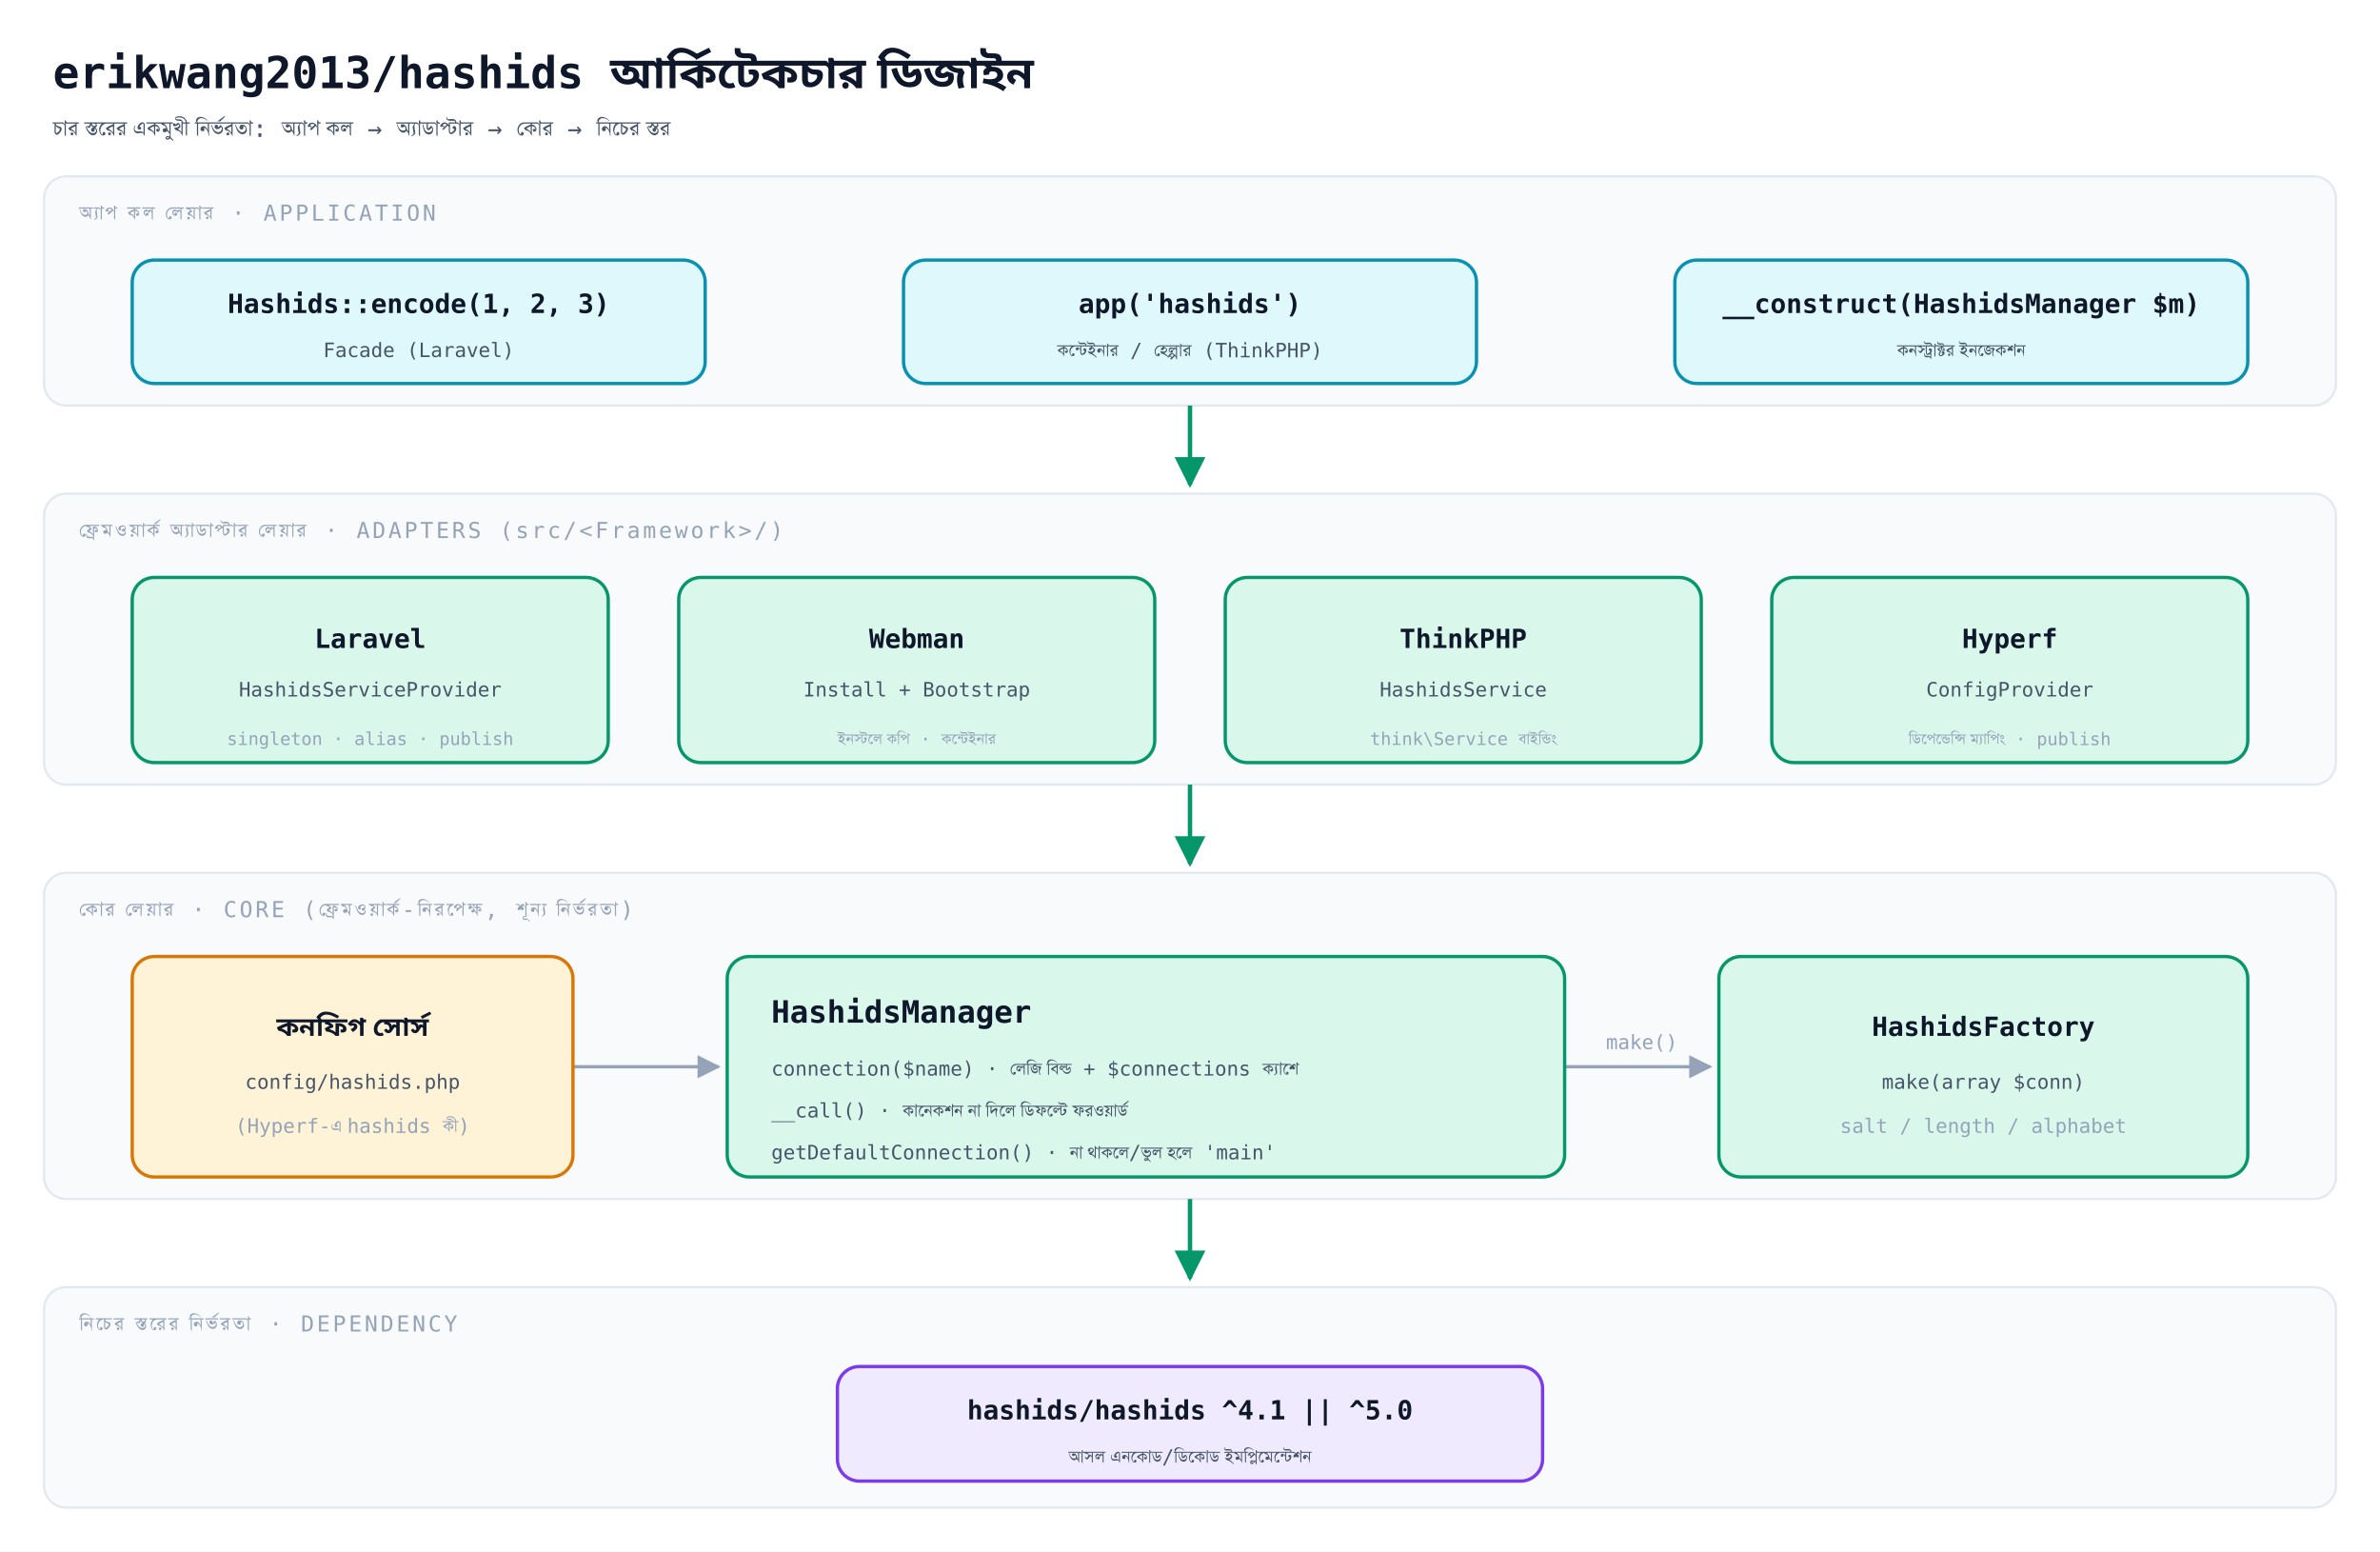
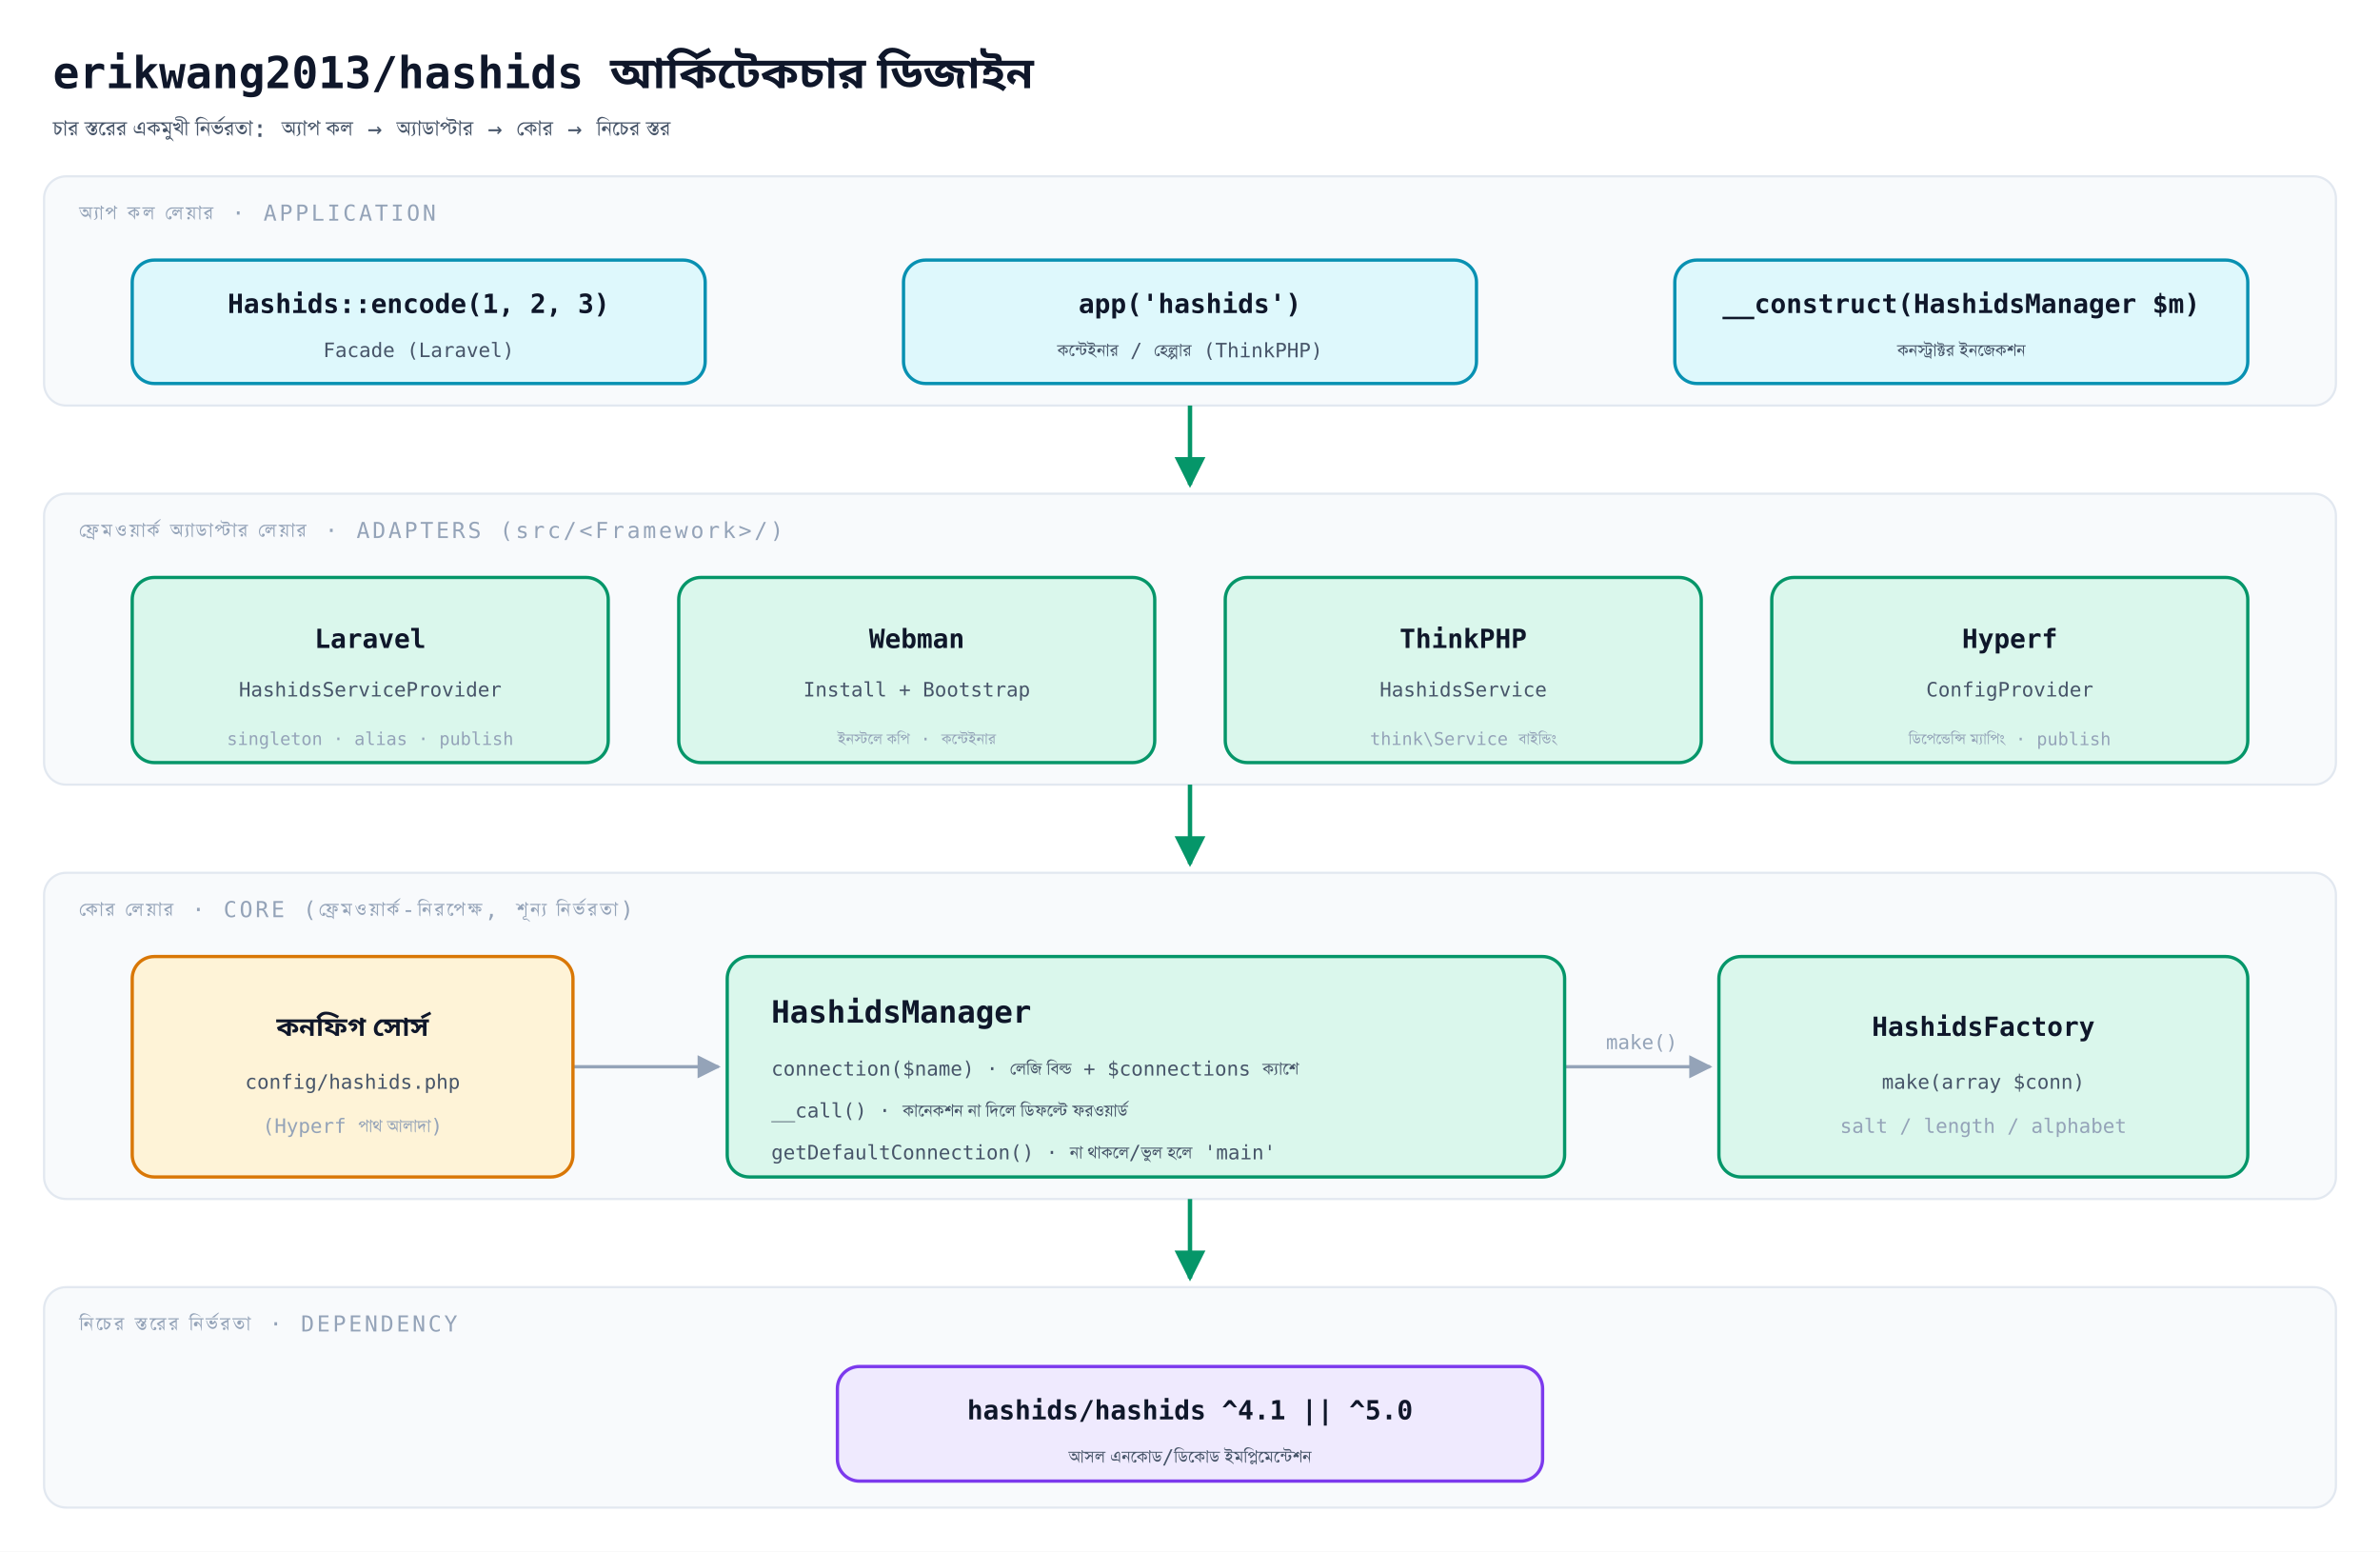
<svg xmlns="http://www.w3.org/2000/svg" viewBox="0 0 1080 704" role="img" aria-labelledby="archTitle archDesc">
  <defs>
    <style>
      text { font-family: ui-monospace, SFMono-Regular, Menlo, Consolas, "DejaVu Sans Mono", "PingFang SC", "Microsoft YaHei", monospace; }
      .bg          { fill: #ffffff; }
      .lane        { fill: #f8fafc; stroke: #e2e8f0; stroke-width: 1; }
      .lane-title  { fill: #94a3b8; font-size: 10px; letter-spacing: 1.2px; }
      .c-mask      { fill: #ffffff; }
      .c-frontend  { fill: rgba(34,211,238,.15);  stroke: #0891b2; stroke-width: 1.5; }
      .c-backend   { fill: rgba(52,211,153,.18);  stroke: #059669; stroke-width: 1.5; }
      .c-cloud     { fill: rgba(251,191,36,.18);  stroke: #d97706; stroke-width: 1.5; }
      .c-database  { fill: rgba(167,139,250,.18); stroke: #7c3aed; stroke-width: 1.5; }
      .t-primary   { fill: #0f172a; font-weight: 600; }
      .t-muted     { fill: #475569; }
      .t-dim       { fill: #94a3b8; }
      .a-default   { stroke: #94a3b8; fill: none; }
      .a-emphasis  { stroke: #059669; fill: none; }
      .a-head-default  { fill: #94a3b8; }
      .a-head-emphasis { fill: #059669; }

      @media (prefers-color-scheme: dark) {
        .bg          { fill: #0b1220; }
        .lane        { fill: #0f172a; stroke: #1e293b; }
        .lane-title  { fill: #64748b; }
        .c-mask      { fill: #0f172a; }
        .c-frontend  { fill: rgba(8,51,68,.40);   stroke: #22d3ee; }
        .c-backend   { fill: rgba(6,78,59,.40);   stroke: #34d399; }
        .c-cloud     { fill: rgba(120,53,15,.35); stroke: #fbbf24; }
        .c-database  { fill: rgba(76,29,149,.40); stroke: #a78bfa; }
        .t-primary   { fill: #f8fafc; }
        .t-muted     { fill: #94a3b8; }
        .t-dim       { fill: #64748b; }
        .a-default   { stroke: #64748b; }
        .a-emphasis  { stroke: #34d399; }
        .a-head-default  { fill: #64748b; }
        .a-head-emphasis { fill: #34d399; }
      }
    </style>
    <marker id="ah" viewBox="0 0 10 10" refX="9" refY="5" markerWidth="7" markerHeight="7" orient="auto">
      <path d="M0 0 L10 5 L0 10 z" class="a-head-default" />
    </marker>
    <marker id="ah-e" viewBox="0 0 10 10" refX="9" refY="5" markerWidth="7" markerHeight="7" orient="auto">
      <path d="M0 0 L10 5 L0 10 z" class="a-head-emphasis" />
    </marker>
  </defs>
  <rect class="bg" x="0" y="0" width="1080" height="704" />
  <text x="24" y="40" class="t-primary" font-size="20">erikwang2013/hashids আর্কিটেকচার ডিজাইন</text>
  <text x="24" y="62" class="t-muted" font-size="11">চার স্তরের একমুখী নির্ভরতা: অ্যাপ কল → অ্যাডাপ্টার → কোর → নিচের স্তর</text>
  <rect class="lane" x="20" y="80" width="1040" height="104" rx="10" />
  <rect class="lane" x="20" y="224" width="1040" height="132" rx="10" />
  <rect class="lane" x="20" y="396" width="1040" height="148" rx="10" />
  <rect class="lane" x="20" y="584" width="1040" height="100" rx="10" />
  <text class="lane-title" x="36" y="100">অ্যাপ কল লেয়ার · APPLICATION</text>
  <text class="lane-title" x="36" y="244">ফ্রেমওয়ার্ক অ্যাডাপ্টার লেয়ার · ADAPTERS (src/&lt;Framework&gt;/)</text>
  <text class="lane-title" x="36" y="416">কোর লেয়ার · CORE (ফ্রেমওয়ার্ক-নিরপেক্ষ, শূন্য নির্ভরতা)</text>
  <text class="lane-title" x="36" y="604">নিচের স্তরের নির্ভরতা · DEPENDENCY</text>
  <line class="a-emphasis" x1="540" y1="184" x2="540" y2="220" stroke-width="2" marker-end="url(#ah-e)" />
  <line class="a-emphasis" x1="540" y1="356" x2="540" y2="392" stroke-width="2" marker-end="url(#ah-e)" />
  <line class="a-emphasis" x1="540" y1="544" x2="540" y2="580" stroke-width="2" marker-end="url(#ah-e)" />
  <line class="a-default" x1="260" y1="484" x2="326" y2="484" stroke-width="1.5" marker-end="url(#ah)" />
  <line class="a-default" x1="710" y1="484" x2="776" y2="484" stroke-width="1.5" marker-end="url(#ah)" />
  <text class="t-dim" x="745" y="476" font-size="9" text-anchor="middle">make()</text>
  <rect class="c-mask" x="60" y="118" width="260" height="56" rx="10" />
  <rect class="c-frontend" x="60" y="118" width="260" height="56" rx="10" />
  <text class="t-primary" x="190" y="142" font-size="12" text-anchor="middle">Hashids::encode(1, 2, 3)</text>
  <text class="t-muted" x="190" y="162" font-size="9" text-anchor="middle">Facade (Laravel)</text>
  <rect class="c-mask" x="410" y="118" width="260" height="56" rx="10" />
  <rect class="c-frontend" x="410" y="118" width="260" height="56" rx="10" />
  <text class="t-primary" x="540" y="142" font-size="12" text-anchor="middle">app('hashids')</text>
  <text class="t-muted" x="540" y="162" font-size="9" text-anchor="middle">কন্টেইনার / হেল্পার (ThinkPHP)</text>
  <rect class="c-mask" x="760" y="118" width="260" height="56" rx="10" />
  <rect class="c-frontend" x="760" y="118" width="260" height="56" rx="10" />
  <text class="t-primary" x="890" y="142" font-size="12" text-anchor="middle">__construct(HashidsManager $m)</text>
  <text class="t-muted" x="890" y="162" font-size="9" text-anchor="middle">কনস্ট্রাক্টর ইনজেকশন</text>
  <rect class="c-mask" x="60" y="262" width="216" height="84" rx="10" />
  <rect class="c-backend" x="60" y="262" width="216" height="84" rx="10" />
  <text class="t-primary" x="168" y="294" font-size="12" text-anchor="middle">Laravel</text>
  <text class="t-muted" x="168" y="316" font-size="9" text-anchor="middle">HashidsServiceProvider</text>
  <text class="t-dim" x="168" y="338" font-size="8" text-anchor="middle">singleton · alias · publish</text>
  <rect class="c-mask" x="308" y="262" width="216" height="84" rx="10" />
  <rect class="c-backend" x="308" y="262" width="216" height="84" rx="10" />
  <text class="t-primary" x="416" y="294" font-size="12" text-anchor="middle">Webman</text>
  <text class="t-muted" x="416" y="316" font-size="9" text-anchor="middle">Install + Bootstrap</text>
  <text class="t-dim" x="416" y="338" font-size="8" text-anchor="middle">ইনস্টলে কপি · কন্টেইনার</text>
  <rect class="c-mask" x="556" y="262" width="216" height="84" rx="10" />
  <rect class="c-backend" x="556" y="262" width="216" height="84" rx="10" />
  <text class="t-primary" x="664" y="294" font-size="12" text-anchor="middle">ThinkPHP</text>
  <text class="t-muted" x="664" y="316" font-size="9" text-anchor="middle">HashidsService</text>
  <text class="t-dim" x="664" y="338" font-size="8" text-anchor="middle">think\Service বাইন্ডিং</text>
  <rect class="c-mask" x="804" y="262" width="216" height="84" rx="10" />
  <rect class="c-backend" x="804" y="262" width="216" height="84" rx="10" />
  <text class="t-primary" x="912" y="294" font-size="12" text-anchor="middle">Hyperf</text>
  <text class="t-muted" x="912" y="316" font-size="9" text-anchor="middle">ConfigProvider</text>
  <text class="t-dim" x="912" y="338" font-size="8" text-anchor="middle">ডিপেন্ডেন্সি ম্যাপিং · publish</text>
  <rect class="c-mask" x="60" y="434" width="200" height="100" rx="10" />
  <rect class="c-cloud" x="60" y="434" width="200" height="100" rx="10" />
  <text class="t-primary" x="160" y="470" font-size="12" text-anchor="middle">কনফিগ সোর্স</text>
  <text class="t-muted" x="160" y="494" font-size="9" text-anchor="middle">config/hashids.php</text>
-   <text class="t-dim" x="160" y="514" font-size="9" text-anchor="middle">(Hyperf-এ hashids কী)</text>
+   <text class="t-dim" x="160" y="514" font-size="9" text-anchor="middle">(Hyperf পাথ আলাদা)</text>
  <rect class="c-mask" x="330" y="434" width="380" height="100" rx="10" />
  <rect class="c-backend" x="330" y="434" width="380" height="100" rx="10" />
  <text class="t-primary" x="350" y="464" font-size="14">HashidsManager</text>
  <text class="t-muted" x="350" y="488" font-size="9">connection($name) · লেজি বিল্ড + $connections ক্যাশে</text>
  <text class="t-muted" x="350" y="507" font-size="9">__call() · কানেকশন না দিলে ডিফল্টে ফরওয়ার্ড</text>
  <text class="t-muted" x="350" y="526" font-size="9">getDefaultConnection() · না থাকলে/ভুল হলে 'main'</text>
  <rect class="c-mask" x="780" y="434" width="240" height="100" rx="10" />
  <rect class="c-backend" x="780" y="434" width="240" height="100" rx="10" />
  <text class="t-primary" x="900" y="470" font-size="12" text-anchor="middle">HashidsFactory</text>
  <text class="t-muted" x="900" y="494" font-size="9" text-anchor="middle">make(array $conn)</text>
  <text class="t-dim" x="900" y="514" font-size="9" text-anchor="middle">salt / length / alphabet</text>
  <rect class="c-mask" x="380" y="620" width="320" height="52" rx="10" />
  <rect class="c-database" x="380" y="620" width="320" height="52" rx="10" />
  <text class="t-primary" x="540" y="644" font-size="12" text-anchor="middle">hashids/hashids ^4.1 || ^5.0</text>
  <text class="t-muted" x="540" y="664" font-size="9" text-anchor="middle">আসল এনকোড/ডিকোড ইমপ্লিমেন্টেশন</text>
</svg>
